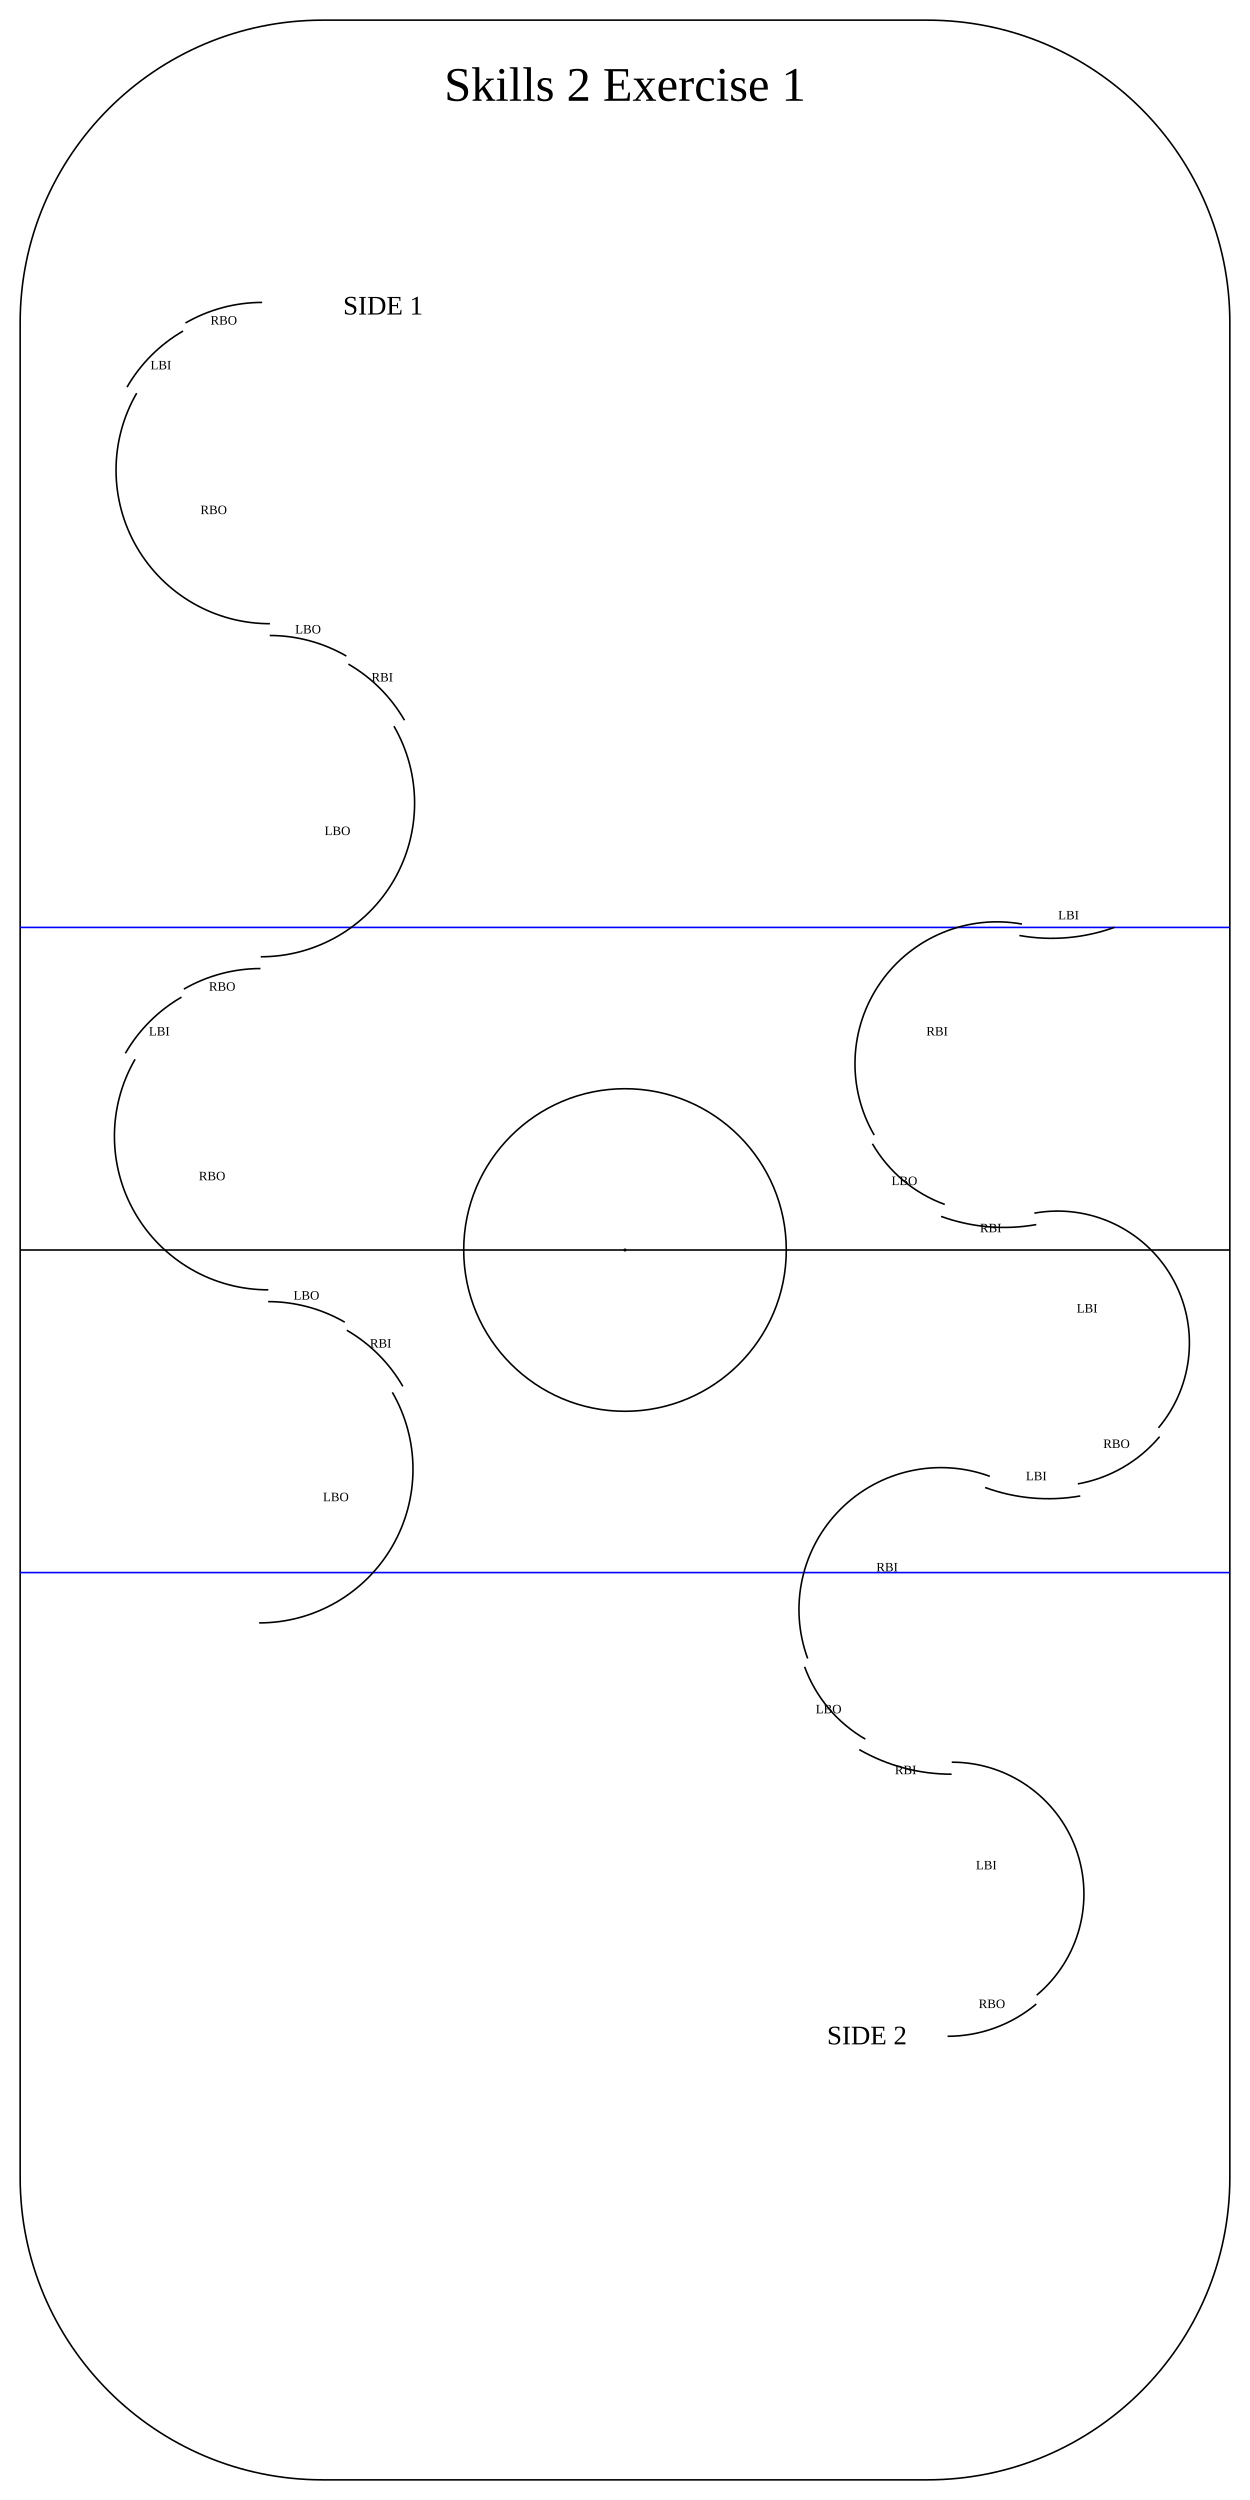
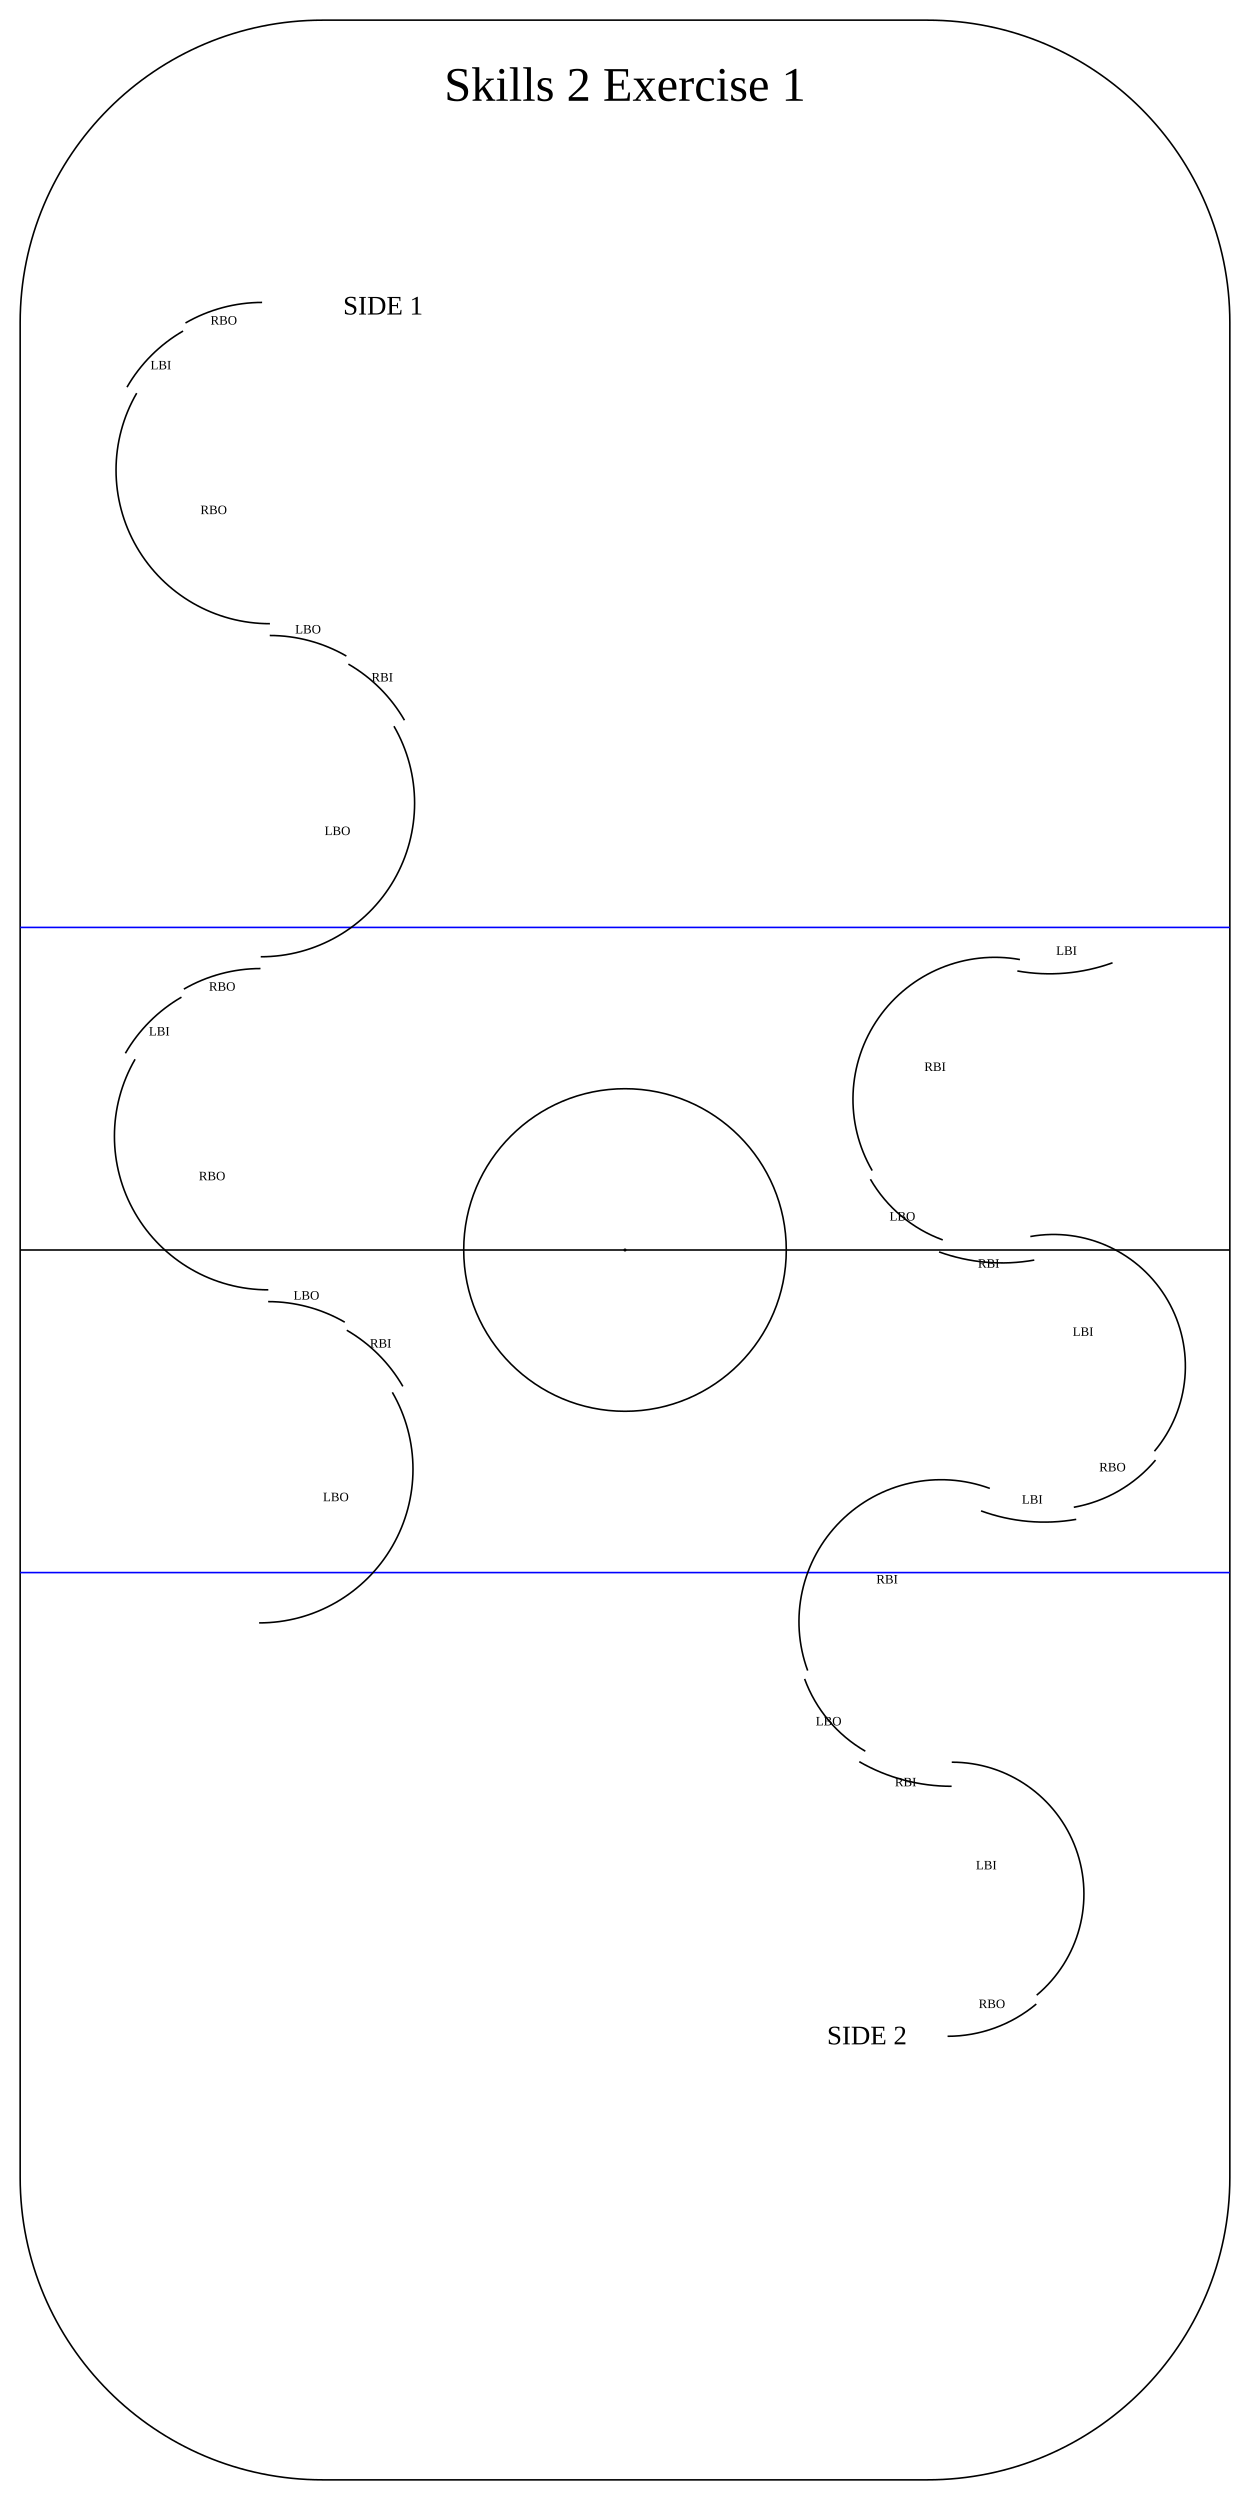
<svg xmlns="http://www.w3.org/2000/svg" xmlns:xlink="http://www.w3.org/1999/xlink" height="6200" viewBox="-50 -50 3100 6200" width="3100">
  <defs>
    <style>
text { text-anchor: middle } path,rect,circle { fill:none; stroke: black; }
</style>
    <g id="Rink">
      <clipPath id="clip-rink">
        <rect height="6100" rx="750" ry="750" width="3000" x="0" y="0" />
      </clipPath>
      <rect height="6100" rx="750" ry="750" style="text { text-anchor: middle } path,rect,circle { fill:none; stroke: black; } clip-path:url(#clip-rink)" width="3000" x="0" y="0" />
      <path d="M 0,3050 l 3000,0" />
      <circle cx="1500" cy="3050" r="400" />
      <circle cx="1500" cy="3050" r="2" style="fill: black;" />
      <path d="M 0,2250 l 3000,0" style="stroke: blue;" />
      <path d="M 0,3850 l 3000,0" style="stroke: blue;" />
    </g>
    <g id="Info" />
    <g id="RBO[angle=30,len=200]">
      <path d="M 0,0 a 381,381 0 0 0 51,190" />
    </g>
-     <g id="xb-LBI[angle=30,len=200]">
+     <g id="xf-LBI[angle=30,len=200]">
      <path d="M 0,0 a 381,381 0 0 0 51,190" />
    </g>
    <g id="RBO[angle=120,len=800]">
      <path d="M 0,0 a 381,381 0 0 0 572,330" />
    </g>
    <g id="LBO[angle=30,len=200]">
      <path d="M 0,0 a 381,381 0 0 1 -51,190" />
    </g>
-     <g id="xb-RBI[angle=30,len=200]">
+     <g id="xf-RBI[angle=30,len=200]">
      <path d="M 0,0 a 381,381 0 0 1 -51,190" />
    </g>
    <g id="LBO[angle=120,len=800]">
      <path d="M 0,0 a 381,381 0 0 1 -572,330" />
    </g>
    <g id="RBO--[angle=40]">
      <path d="M 0,0 a 343,343 0 0 0 80,220" />
    </g>
-     <g id="xb-LBI[angle=140,len=800]">
+     <g id="xf-LBI[angle=140,len=800]">
      <path d="M 0,0 a 327,327 0 0 0 578,210" />
    </g>
-     <g id="RBI--[angle=30]">
+     <g id="wd-RBI--[angle=30]">
      <path d="M 0,0 a 458,458 0 0 1 -61,229" />
    </g>
    <g id="LBO--[angle=40]">
      <path d="M 0,0 a 343,343 0 0 1 -80,220" />
    </g>
-     <g id="xb-RBI[angle=130,len=800]">
+     <g id="xf-RBI[angle=130,len=800]">
      <path d="M 0,0 a 352,352 0 0 1 -579,270" />
+     </g>
+     <g id="wd-LBI--[angle=30]">
+       <path d="M 0,0 a 458,458 0 0 0 61,229" />
    </g>
    <g id="LBI--[angle=30]">
      <path d="M 0,0 a 458,458 0 0 0 61,229" />
    </g>
  </defs>
  <use id="r_0_c_0_4" style="stroke-width:4;" transform="translate(0 0) rotate(0)" xlink:href="#Rink" />
  <text style="font-size: 90pt;" x="1500" y="200">
Skills 2 Exercise 1
</text>
  <text style="font-size:50pt;" x="900" y="730">
SIDE 1
</text>
  <use id="r_7_c_0_22" style="stroke-width:4;" transform="translate(600 700) rotate(90)" xlink:href="#RBO[angle=30,len=200]" />
  <text style="font-size:24pt;" x="505" y="755">
RBO
</text>
-   <use id="r_8_c_0_25" style="stroke-width:4;" transform="translate(404 771) rotate(60)" xlink:href="#xb-LBI[angle=30,len=200]" />
+   <use id="r_8_c_0_25" style="stroke-width:4;" transform="translate(404 771) rotate(60)" xlink:href="#xf-LBI[angle=30,len=200]" />
  <text style="font-size:24pt;" x="349" y="866">
LBI
</text>
  <use id="r_9_c_0_23" style="stroke-width:4;" transform="translate(289 925) rotate(30)" xlink:href="#RBO[angle=120,len=800]" />
  <text style="font-size:24pt;" x="480" y="1225">
RBO
</text>
  <use id="r_11_c_0_22" style="stroke-width:4;" transform="translate(619 1526) rotate(270)" xlink:href="#LBO[angle=30,len=200]" />
  <text style="font-size:24pt;" x="714" y="1521">
LBO
</text>
-   <use id="r_12_c_0_25" style="stroke-width:4;" transform="translate(814 1597) rotate(300)" xlink:href="#xb-RBI[angle=30,len=200]" />
+   <use id="r_12_c_0_25" style="stroke-width:4;" transform="translate(814 1597) rotate(300)" xlink:href="#xf-RBI[angle=30,len=200]" />
  <text style="font-size:24pt;" x="898" y="1640">
RBI
</text>
  <use id="r_13_c_0_23" style="stroke-width:4;" transform="translate(927 1751) rotate(330)" xlink:href="#LBO[angle=120,len=800]" />
  <text style="font-size:24pt;" x="787" y="2021">
LBO
</text>
  <use id="r_15_c_0_22" style="stroke-width:4;" transform="translate(596 2352) rotate(90)" xlink:href="#RBO[angle=30,len=200]" />
  <text style="font-size:24pt;" x="501" y="2407">
RBO
</text>
-   <use id="r_16_c_0_25" style="stroke-width:4;" transform="translate(400 2423) rotate(60)" xlink:href="#xb-LBI[angle=30,len=200]" />
+   <use id="r_16_c_0_25" style="stroke-width:4;" transform="translate(400 2423) rotate(60)" xlink:href="#xf-LBI[angle=30,len=200]" />
  <text style="font-size:24pt;" x="345" y="2518">
LBI
</text>
  <use id="r_17_c_0_23" style="stroke-width:4;" transform="translate(285 2577) rotate(30)" xlink:href="#RBO[angle=120,len=800]" />
  <text style="font-size:24pt;" x="476" y="2877">
RBO
</text>
  <use id="r_19_c_0_22" style="stroke-width:4;" transform="translate(615 3178) rotate(270)" xlink:href="#LBO[angle=30,len=200]" />
  <text style="font-size:24pt;" x="710" y="3173">
LBO
</text>
-   <use id="r_20_c_0_25" style="stroke-width:4;" transform="translate(810 3249) rotate(300)" xlink:href="#xb-RBI[angle=30,len=200]" />
+   <use id="r_20_c_0_25" style="stroke-width:4;" transform="translate(810 3249) rotate(300)" xlink:href="#xf-RBI[angle=30,len=200]" />
  <text style="font-size:24pt;" x="894" y="3292">
RBI
</text>
  <use id="r_21_c_0_23" style="stroke-width:4;" transform="translate(923 3403) rotate(330)" xlink:href="#LBO[angle=120,len=800]" />
  <text style="font-size:24pt;" x="783" y="3673">
LBO
</text>
  <text style="font-size:50pt;" x="2100" y="5020">
SIDE 2
</text>
  <use id="r_26_c_0_22" style="stroke-width:4;" transform="translate(2300 5000) rotate(270)" xlink:href="#RBO--[angle=40]" />
  <text style="font-size:24pt;" x="2410" y="4930">
RBO
</text>
-   <use id="r_27_c_0_26" style="stroke-width:4;" transform="translate(2521 4898) rotate(230)" xlink:href="#xb-LBI[angle=140,len=800]" />
+   <use id="r_27_c_0_26" style="stroke-width:4;" transform="translate(2521 4898) rotate(230)" xlink:href="#xf-LBI[angle=140,len=800]" />
  <text style="font-size:24pt;" x="2396" y="4586">
LBI
</text>
-   <use id="r_29_c_0_22" style="stroke-width:4;" transform="translate(2310 4350) rotate(90)" xlink:href="#RBI--[angle=30]" />
-   <text style="font-size:24pt;" x="2196" y="4350">
+   <use id="r_28_c_0_25" style="stroke-width:4;" transform="translate(2310 4380) rotate(90)" xlink:href="#wd-RBI--[angle=30]" />
+   <text style="font-size:24pt;" x="2196" y="4380">
RBI
</text>
-   <use id="r_30_c_0_22" style="stroke-width:4;" transform="translate(2096 4263) rotate(120)" xlink:href="#LBO--[angle=40]" />
-   <text style="font-size:24pt;" x="2005" y="4199">
+   <use id="r_29_c_0_22" style="stroke-width:4;" transform="translate(2096 4293) rotate(120)" xlink:href="#LBO--[angle=40]" />
+   <text style="font-size:24pt;" x="2005" y="4229">
LBO
</text>
-   <use id="r_31_c_0_26" style="stroke-width:4;" transform="translate(1953 4063) rotate(160)" xlink:href="#xb-RBI[angle=130,len=800]" />
-   <text style="font-size:24pt;" x="2150" y="3847">
+   <use id="r_30_c_0_26" style="stroke-width:4;" transform="translate(1953 4093) rotate(160)" xlink:href="#xf-RBI[angle=130,len=800]" />
+   <text style="font-size:24pt;" x="2150" y="3877">
RBI
</text>
-   <use id="r_33_c_0_22" style="stroke-width:4;" transform="translate(2393 3639) rotate(290)" xlink:href="#LBI--[angle=30]" />
-   <text style="font-size:24pt;" x="2520" y="3621">
+   <use id="r_31_c_0_25" style="stroke-width:4;" transform="translate(2383 3697) rotate(290)" xlink:href="#wd-LBI--[angle=30]" />
+   <text style="font-size:24pt;" x="2510" y="3679">
LBI
</text>
-   <use id="r_34_c_0_22" style="stroke-width:4;" transform="translate(2623 3630) rotate(260)" xlink:href="#RBO--[angle=40]" />
-   <text style="font-size:24pt;" x="2719" y="3541">
+   <use id="r_32_c_0_22" style="stroke-width:4;" transform="translate(2613 3688) rotate(260)" xlink:href="#RBO--[angle=40]" />
+   <text style="font-size:24pt;" x="2709" y="3599">
RBO
</text>
-   <use id="r_35_c_0_26" style="stroke-width:4;" transform="translate(2823 3491) rotate(220)" xlink:href="#xb-LBI[angle=140,len=800]" />
-   <text style="font-size:24pt;" x="2646" y="3205">
+   <use id="r_33_c_0_26" style="stroke-width:4;" transform="translate(2813 3549) rotate(220)" xlink:href="#xf-LBI[angle=140,len=800]" />
+   <text style="font-size:24pt;" x="2636" y="3263">
LBI
</text>
-   <use id="r_37_c_0_22" style="stroke-width:4;" transform="translate(2520 2987) rotate(80)" xlink:href="#RBI--[angle=30]" />
-   <text style="font-size:24pt;" x="2407" y="3006">
+   <use id="r_34_c_0_25" style="stroke-width:4;" transform="translate(2515 3075) rotate(80)" xlink:href="#wd-RBI--[angle=30]" />
+   <text style="font-size:24pt;" x="2402" y="3094">
RBI
</text>
-   <use id="r_38_c_0_22" style="stroke-width:4;" transform="translate(2293 2937) rotate(110)" xlink:href="#LBO--[angle=40]" />
-   <text style="font-size:24pt;" x="2193" y="2889">
+   <use id="r_35_c_0_22" style="stroke-width:4;" transform="translate(2288 3025) rotate(110)" xlink:href="#LBO--[angle=40]" />
+   <text style="font-size:24pt;" x="2188" y="2977">
LBO
</text>
-   <use id="r_39_c_0_26" style="stroke-width:4;" transform="translate(2118 2765) rotate(150)" xlink:href="#xb-RBI[angle=130,len=800]" />
-   <text style="font-size:24pt;" x="2274" y="2518">
+   <use id="r_36_c_0_26" style="stroke-width:4;" transform="translate(2113 2853) rotate(150)" xlink:href="#xf-RBI[angle=130,len=800]" />
+   <text style="font-size:24pt;" x="2269" y="2606">
RBI
</text>
-   <use id="r_41_c_0_22" style="stroke-width:4;" transform="translate(2478 2270) rotate(280)" xlink:href="#LBI--[angle=30]" />
-   <text style="font-size:24pt;" x="2600" y="2230">
+   <use id="r_38_c_0_22" style="stroke-width:4;" transform="translate(2473 2358) rotate(280)" xlink:href="#LBI--[angle=30]" />
+   <text style="font-size:24pt;" x="2595" y="2318">
LBI
</text>
</svg>
